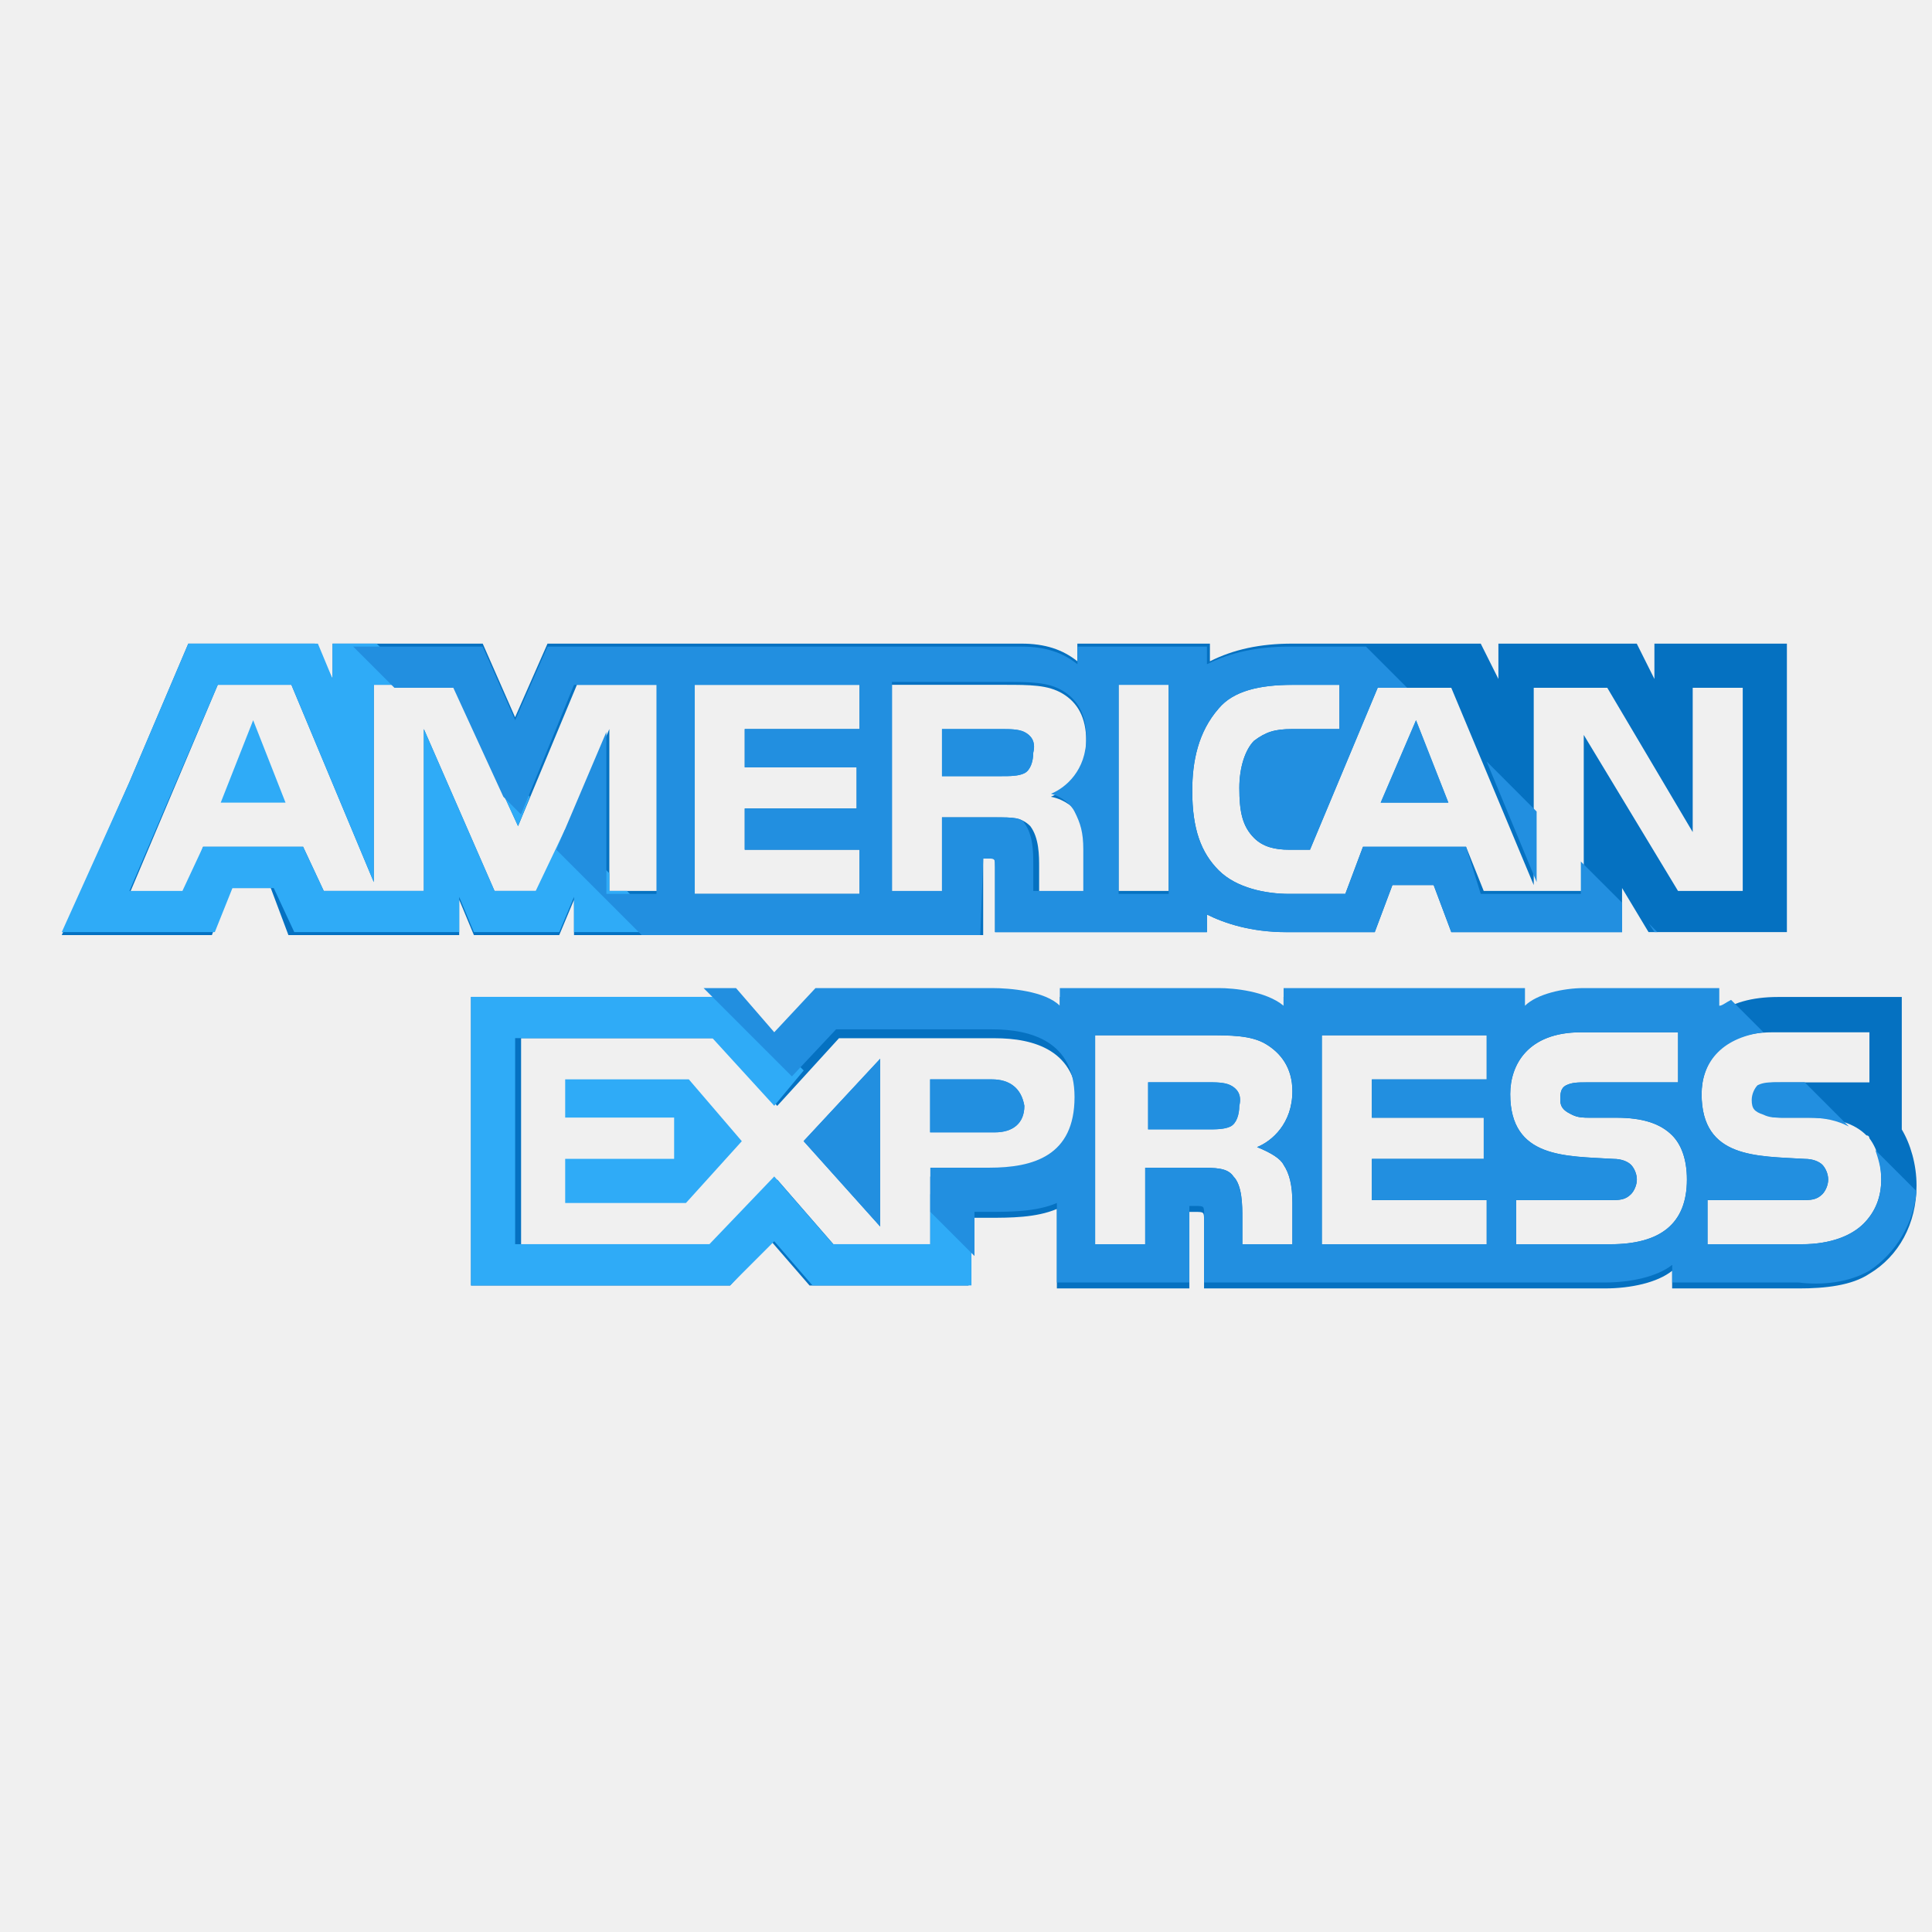
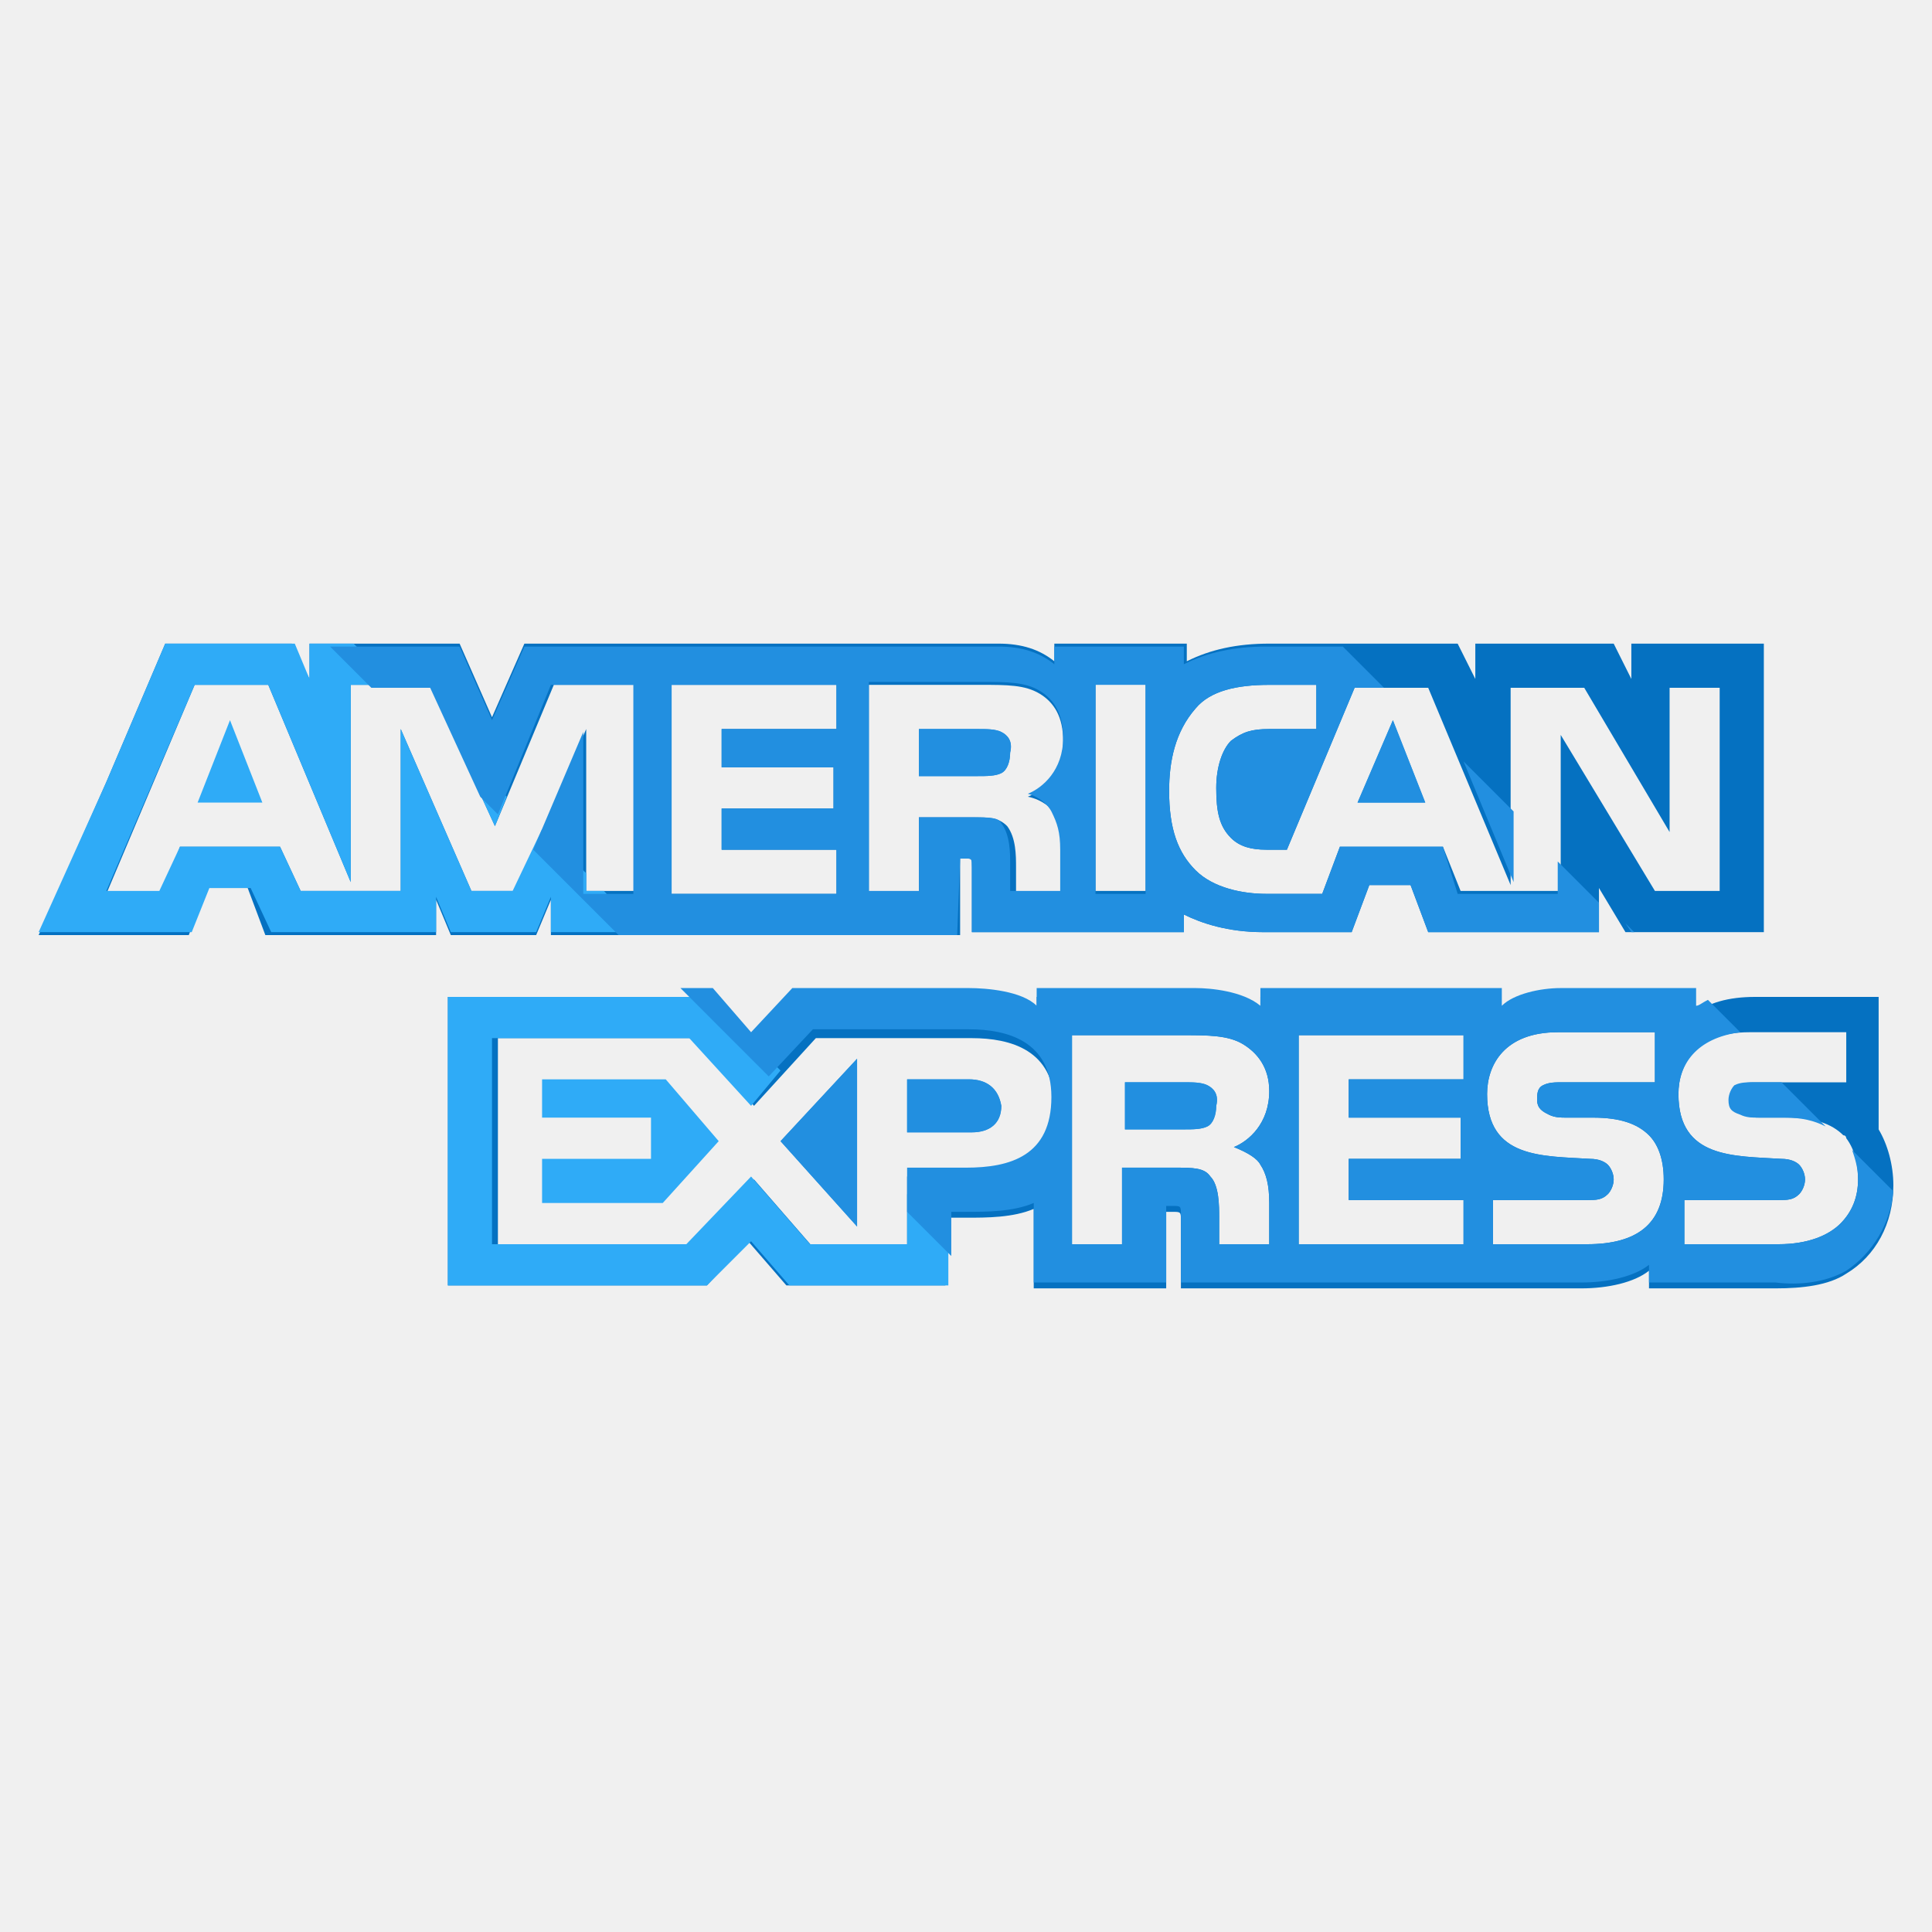
- <svg xmlns="http://www.w3.org/2000/svg" width="28" height="28" viewBox="0 0 28 28" fill="none">
-   <g clip-path="url(#clip0_39010_326)">
-     <path d="M3.199 11.632H4.138L3.669 10.438L3.199 11.632Z" fill="#2FABF7" />
-     <path d="M14.847 10.609C14.762 10.566 14.634 10.566 14.506 10.566H13.652V11.249H14.506C14.634 11.249 14.762 11.249 14.847 11.206C14.932 11.164 14.975 11.036 14.975 10.908C15.018 10.737 14.932 10.652 14.847 10.609Z" fill="#228FE0" />
-     <path d="M23.977 9.328V9.84L23.721 9.328H21.716V9.84L21.46 9.328H18.729C18.26 9.328 17.876 9.413 17.535 9.584V9.328H15.614V9.584C15.401 9.413 15.145 9.328 14.804 9.328H7.935L7.465 10.395L6.996 9.328H4.82V9.84L4.564 9.328H2.729L1.876 11.334L0.895 13.552H1.876H3.071L3.327 12.87H3.924L4.18 13.552H6.655V13.04L6.868 13.552H8.105L8.319 13.04V13.552H14.249V12.443H14.335C14.42 12.443 14.42 12.443 14.42 12.571V13.509H17.492V13.254C17.748 13.382 18.132 13.509 18.644 13.509H19.924L20.18 12.827H20.777L21.033 13.509H23.508V12.87L23.892 13.509H25.897V9.328H23.977ZM9.556 12.912H8.831V10.566L7.807 12.912H7.167L6.143 10.566V12.912H4.692L4.393 12.272H2.943L2.687 12.955H1.876L3.156 9.925H4.223L5.417 12.784V9.925H6.569L7.508 11.973L8.361 9.925H9.556V12.912ZM12.457 10.566H10.793V11.12H12.415V11.717H10.793V12.315H12.457V12.955H10.068V9.925H12.457V10.566ZM15.657 11.803C15.742 11.973 15.785 12.101 15.785 12.357V12.955H15.06V12.571C15.06 12.4 15.06 12.144 14.932 11.973C14.804 11.845 14.676 11.845 14.42 11.845H13.652V12.955H12.927V9.925H14.548C14.932 9.925 15.188 9.925 15.401 10.053C15.614 10.181 15.742 10.395 15.742 10.736C15.742 11.206 15.444 11.461 15.23 11.547C15.444 11.589 15.572 11.717 15.657 11.803ZM16.937 12.912H16.212V9.883H16.937V12.912ZM25.343 12.912H24.319L22.953 10.651V12.912H21.503L21.247 12.272H19.753L19.497 12.955H18.686C18.345 12.955 17.919 12.87 17.663 12.614C17.407 12.357 17.279 12.016 17.279 11.461C17.279 11.035 17.364 10.608 17.663 10.267C17.876 10.011 18.26 9.925 18.729 9.925H19.412V10.566H18.729C18.473 10.566 18.345 10.608 18.174 10.736C18.047 10.864 17.961 11.12 17.961 11.419C17.961 11.76 18.004 11.973 18.174 12.144C18.302 12.272 18.473 12.315 18.686 12.315H18.985L19.966 9.968H21.033L22.228 12.827V9.968H23.294L24.532 12.059V9.968H25.257V12.912H25.343Z" fill="#0571C1" />
-     <path d="M20.01 11.632H20.991L20.522 10.438L20.01 11.632Z" fill="#228FE0" />
-     <path d="M12.756 17.776V15.344L11.646 16.538L12.756 17.776Z" fill="#228FE0" />
-     <path d="M8.191 15.643V16.197H9.77V16.795H8.191V17.435H9.941L10.751 16.539L9.983 15.643H8.191Z" fill="#2FABF7" />
-     <path d="M14.377 15.643H13.48V16.411H14.419C14.675 16.411 14.846 16.283 14.846 16.027C14.803 15.771 14.633 15.643 14.377 15.643Z" fill="#228FE0" />
-     <path d="M27.562 16.369V14.449H27.05H25.77C25.386 14.449 25.087 14.535 24.874 14.705V14.449H22.912C22.613 14.449 22.229 14.535 22.058 14.705V14.449H18.602V14.705C18.346 14.492 17.877 14.449 17.663 14.449H15.36V14.705C15.146 14.492 14.634 14.449 14.378 14.449H11.818L11.221 15.089L10.666 14.449H6.826V18.631H10.581L11.178 17.991L11.733 18.631H14.037V17.649H14.335C14.634 17.649 15.018 17.649 15.317 17.521V18.673H17.237V17.564H17.322C17.45 17.564 17.45 17.564 17.45 17.692V18.673H23.253C23.637 18.673 24.021 18.588 24.234 18.417V18.673H26.069C26.453 18.673 26.837 18.631 27.093 18.46C27.52 18.204 27.776 17.735 27.776 17.18C27.776 16.881 27.69 16.583 27.562 16.369ZM14.335 17.052H13.482V18.076H12.117L11.264 17.095L10.367 18.076H7.552V15.047H10.41L11.264 16.028L12.159 15.047H14.421C14.976 15.047 15.616 15.217 15.616 16.028C15.573 16.881 14.976 17.052 14.335 17.052ZM18.602 16.881C18.688 17.009 18.73 17.18 18.73 17.436V18.033H18.005V17.649C18.005 17.479 18.005 17.18 17.877 17.052C17.791 16.924 17.621 16.924 17.365 16.924H16.597V18.033H15.871V15.004H17.493C17.834 15.004 18.133 15.004 18.346 15.132C18.559 15.26 18.73 15.473 18.73 15.815C18.73 16.284 18.431 16.54 18.218 16.625C18.431 16.711 18.559 16.796 18.602 16.881ZM21.546 15.644H19.882V16.199H21.503V16.796H19.882V17.393H21.546V18.033H19.157V15.004H21.546V15.644ZM23.338 18.033H21.973V17.393H23.338C23.466 17.393 23.552 17.393 23.637 17.308C23.68 17.265 23.722 17.18 23.722 17.095C23.722 17.009 23.68 16.924 23.637 16.881C23.594 16.839 23.509 16.796 23.381 16.796C22.698 16.753 21.887 16.796 21.887 15.857C21.887 15.431 22.143 14.961 22.912 14.961H24.32V15.687H22.997C22.869 15.687 22.784 15.687 22.698 15.729C22.613 15.772 22.613 15.857 22.613 15.943C22.613 16.071 22.698 16.113 22.784 16.156C22.869 16.199 22.954 16.199 23.04 16.199H23.424C23.808 16.199 24.064 16.284 24.234 16.455C24.362 16.583 24.448 16.796 24.448 17.095C24.448 17.735 24.064 18.033 23.338 18.033ZM27.008 17.735C26.837 17.905 26.538 18.033 26.111 18.033H24.746V17.393H26.111C26.239 17.393 26.325 17.393 26.41 17.308C26.453 17.265 26.495 17.18 26.495 17.095C26.495 17.009 26.453 16.924 26.41 16.881C26.367 16.839 26.282 16.796 26.154 16.796C25.471 16.753 24.661 16.796 24.661 15.857C24.661 15.431 24.917 14.961 25.685 14.961H27.093V15.687H25.813C25.685 15.687 25.599 15.687 25.514 15.729C25.429 15.772 25.429 15.857 25.429 15.943C25.429 16.071 25.471 16.113 25.599 16.156C25.685 16.199 25.77 16.199 25.855 16.199H26.239C26.623 16.199 26.88 16.284 27.05 16.455C27.093 16.455 27.093 16.497 27.093 16.497C27.221 16.668 27.264 16.881 27.264 17.095C27.264 17.351 27.178 17.564 27.008 17.735Z" fill="#0571C1" />
-     <path d="M17.833 15.728C17.748 15.685 17.62 15.685 17.492 15.685H16.639V16.368H17.492C17.62 16.368 17.748 16.368 17.833 16.326C17.919 16.283 17.961 16.155 17.961 16.027C18.004 15.856 17.919 15.771 17.833 15.728Z" fill="#228FE0" />
-     <path d="M14.847 10.609C14.762 10.566 14.634 10.566 14.506 10.566H13.652V11.249H14.506C14.634 11.249 14.762 11.249 14.847 11.206C14.932 11.164 14.975 11.036 14.975 10.908C15.018 10.737 14.932 10.652 14.847 10.609Z" fill="#228FE0" />
-     <path d="M20.01 11.632H20.991L20.522 10.438L20.01 11.632Z" fill="#228FE0" />
-     <path d="M12.756 17.776V15.344L11.646 16.538L12.756 17.776Z" fill="#228FE0" />
-     <path d="M14.377 15.643H13.48V16.411H14.419C14.675 16.411 14.846 16.283 14.846 16.027C14.803 15.771 14.633 15.643 14.377 15.643Z" fill="#228FE0" />
-     <path d="M17.833 15.728C17.748 15.685 17.62 15.685 17.492 15.685H16.639V16.368H17.492C17.62 16.368 17.748 16.368 17.833 16.326C17.919 16.283 17.961 16.155 17.961 16.027C18.004 15.856 17.919 15.771 17.833 15.728Z" fill="#228FE0" />
-     <path d="M14.079 17.946L13.482 17.306V18.031H12.074L11.221 17.05L10.282 18.031H7.466V15.045H10.325L11.221 16.026L11.648 15.514L10.581 14.447H6.826V18.629H10.581L11.221 17.989L11.775 18.629H14.079V17.946Z" fill="#2FABF7" />
-     <path d="M9.641 13.509L9.087 12.912H8.831V12.656L8.191 12.016L7.764 12.912H7.167L6.143 10.566V12.912H4.692L4.393 12.272H2.943L2.644 12.912H1.876L3.156 9.925H4.223L5.417 12.784V9.925H6.057L5.46 9.328H4.82V9.84L4.607 9.328H2.729L1.876 11.334L0.895 13.509H1.876H3.113L3.369 12.87H3.967L4.265 13.509H6.655V12.998L6.868 13.509H8.105L8.319 12.998V13.509H9.641Z" fill="#2FABF7" />
-     <path d="M7.679 11.546L6.996 10.863L7.508 11.973L7.679 11.546Z" fill="#2FABF7" />
-     <path d="M27.093 18.416C27.477 18.16 27.733 17.734 27.776 17.264L27.179 16.667C27.221 16.795 27.264 16.923 27.264 17.094C27.264 17.35 27.179 17.563 27.008 17.734C26.837 17.904 26.539 18.032 26.112 18.032H24.747V17.392H26.112C26.24 17.392 26.325 17.392 26.411 17.307C26.453 17.264 26.496 17.179 26.496 17.094C26.496 17.008 26.453 16.923 26.411 16.88C26.368 16.838 26.283 16.795 26.155 16.795C25.472 16.752 24.661 16.795 24.661 15.856C24.661 15.43 24.917 15.046 25.557 14.96L25.088 14.491C25.003 14.534 24.96 14.576 24.917 14.576V14.32H22.955C22.656 14.32 22.272 14.406 22.101 14.576V14.32H18.603V14.576C18.347 14.363 17.877 14.32 17.664 14.32H15.36V14.576C15.147 14.363 14.635 14.32 14.379 14.32H11.819L11.221 14.96L10.667 14.32H10.197L11.477 15.6L12.117 14.918H14.379C14.933 14.918 15.573 15.088 15.573 15.899C15.573 16.752 14.976 16.923 14.336 16.923H13.483V17.563L14.123 18.203V17.563H14.336C14.635 17.563 15.019 17.563 15.317 17.435V18.587H17.237V17.478H17.323C17.451 17.478 17.451 17.478 17.451 17.606V18.587H23.253C23.637 18.587 24.021 18.502 24.235 18.331V18.587H26.069C26.411 18.63 26.795 18.587 27.093 18.416ZM18.603 16.88C18.688 17.008 18.731 17.179 18.731 17.435V18.032H18.005V17.648C18.005 17.478 18.005 17.179 17.877 17.051C17.792 16.923 17.621 16.923 17.365 16.923H16.597V18.032H15.872V15.003H17.493C17.835 15.003 18.133 15.003 18.347 15.131C18.56 15.259 18.731 15.472 18.731 15.814C18.731 16.283 18.432 16.539 18.219 16.624C18.432 16.71 18.56 16.795 18.603 16.88ZM21.547 15.643H19.883V16.198H21.504V16.795H19.883V17.392H21.547V18.032H19.157V15.003H21.547V15.643ZM23.339 18.032H21.973V17.392H23.339C23.467 17.392 23.552 17.392 23.637 17.307C23.68 17.264 23.723 17.179 23.723 17.094C23.723 17.008 23.68 16.923 23.637 16.88C23.595 16.838 23.509 16.795 23.381 16.795C22.699 16.752 21.888 16.795 21.888 15.856C21.888 15.43 22.144 14.96 22.912 14.96H24.32V15.686H22.997C22.869 15.686 22.784 15.686 22.699 15.728C22.613 15.771 22.613 15.856 22.613 15.942C22.613 16.07 22.699 16.112 22.784 16.155C22.869 16.198 22.955 16.198 23.04 16.198H23.424C23.808 16.198 24.064 16.283 24.235 16.454C24.363 16.582 24.448 16.795 24.448 17.094C24.448 17.734 24.064 18.032 23.339 18.032Z" fill="#228FE0" />
-     <path d="M25.387 15.941C25.387 16.07 25.429 16.112 25.557 16.155C25.643 16.198 25.728 16.198 25.813 16.198H26.197C26.453 16.198 26.624 16.24 26.795 16.326L26.155 15.685H25.771C25.643 15.685 25.557 15.685 25.472 15.728C25.429 15.771 25.387 15.856 25.387 15.941Z" fill="#228FE0" />
-     <path d="M23.893 13.381L23.978 13.509H24.021L23.893 13.381Z" fill="#228FE0" />
-     <path d="M21.545 11.035L22.27 12.784V11.761L21.545 11.035Z" fill="#228FE0" />
-     <path d="M14.25 12.443H14.335C14.421 12.443 14.421 12.443 14.421 12.571V13.51H17.492V13.254C17.748 13.382 18.133 13.51 18.645 13.51H19.924L20.18 12.827H20.778L21.034 13.51H23.509V13.083L22.911 12.486V12.955H21.46L21.247 12.272H19.754L19.498 12.955H18.687C18.346 12.955 17.919 12.87 17.663 12.614C17.407 12.358 17.279 12.016 17.279 11.462C17.279 11.035 17.364 10.608 17.663 10.267C17.877 10.011 18.261 9.926 18.73 9.926H19.413V10.566H18.73C18.474 10.566 18.346 10.608 18.175 10.736C18.047 10.864 17.962 11.12 17.962 11.419C17.962 11.76 18.005 11.974 18.175 12.144C18.303 12.272 18.474 12.315 18.687 12.315H18.986L19.967 9.968H20.394L19.797 9.371H18.687C18.218 9.371 17.834 9.456 17.492 9.627V9.371H15.615V9.627C15.402 9.456 15.146 9.371 14.805 9.371H7.935L7.466 10.438L6.996 9.371H5.119L5.716 9.968H6.57L7.295 11.547L7.551 11.803L8.319 9.926H9.514V12.955H8.788V10.608L8.063 12.315L9.3 13.552H14.207L14.25 12.443ZM16.212 9.926H16.938V12.955H16.212V9.926ZM12.458 10.566H10.794V11.12H12.415V11.718H10.794V12.315H12.458V12.955H10.069V9.926H12.458V10.566ZM13.652 12.912H12.927V9.883H14.549C14.932 9.883 15.188 9.883 15.402 10.011C15.615 10.139 15.743 10.352 15.743 10.694C15.743 11.163 15.444 11.419 15.231 11.504C15.402 11.547 15.53 11.675 15.572 11.76C15.658 11.931 15.7 12.059 15.7 12.315V12.912H14.975V12.528C14.975 12.358 14.975 12.102 14.847 11.931C14.805 11.846 14.677 11.846 14.421 11.846H13.652V12.912Z" fill="#228FE0" />
-   </g>
-   <defs>
-     <clipPath id="clip0_39010_326">
-       <rect width="26.88" height="26.88" fill="white" transform="translate(0.894531 0.560547)" />
-     </clipPath>
-   </defs>
+ <svg xmlns="http://www.w3.org/2000/svg" width="50" height="50" viewBox="0 0 50 50" fill="none">
+   <path d="M5.114 20.771H6.79L5.952 18.638L5.114 20.771Z" fill="#2FABF7" />
+   <path d="M25.914 18.943C25.762 18.867 25.533 18.867 25.305 18.867H23.781V20.086H25.305C25.533 20.086 25.762 20.086 25.914 20.01C26.067 19.933 26.143 19.705 26.143 19.476C26.219 19.172 26.067 19.019 25.914 18.943Z" fill="#228FE0" />
+   <path d="M42.219 16.657V17.571L41.762 16.657H38.181V17.571L37.724 16.657H32.848C32.01 16.657 31.324 16.809 30.714 17.114V16.657H27.286V17.114C26.905 16.809 26.448 16.657 25.838 16.657H13.571L12.733 18.562L11.895 16.657H8.01V17.571L7.552 16.657H4.276L2.752 20.238L1 24.2H2.752H4.886L5.343 22.981H6.41L6.867 24.2H11.286V23.286L11.667 24.2H13.876L14.257 23.286V24.2H24.848V22.219H25C25.152 22.219 25.152 22.219 25.152 22.448V24.124H30.638V23.667C31.095 23.895 31.781 24.124 32.695 24.124H34.981L35.438 22.905H36.505L36.962 24.124H41.381V22.981L42.067 24.124H45.648V16.657H42.219ZM16.467 23.057H15.171V18.867L13.343 23.057H12.2L10.371 18.867V23.057H7.781L7.248 21.914H4.657L4.2 23.133H2.752L5.038 17.724H6.943L9.076 22.828V17.724H11.133L12.809 21.381L14.333 17.724H16.467V23.057ZM21.648 18.867H18.676V19.857H21.571V20.924H18.676V21.99H21.648V23.133H17.381V17.724H21.648V18.867ZM27.362 21.076C27.514 21.381 27.59 21.61 27.59 22.067V23.133H26.295V22.448C26.295 22.143 26.295 21.686 26.067 21.381C25.838 21.152 25.61 21.152 25.152 21.152H23.781V23.133H22.486V17.724H25.381C26.067 17.724 26.524 17.724 26.905 17.952C27.286 18.181 27.514 18.562 27.514 19.171C27.514 20.009 26.981 20.467 26.6 20.619C26.981 20.695 27.209 20.924 27.362 21.076ZM29.648 23.057H28.352V17.648H29.648V23.057ZM44.657 23.057H42.829L40.391 19.019V23.057H37.8L37.343 21.914H34.676L34.219 23.133H32.771C32.162 23.133 31.4 22.981 30.943 22.524C30.486 22.067 30.257 21.457 30.257 20.467C30.257 19.705 30.41 18.943 30.943 18.333C31.324 17.876 32.01 17.724 32.848 17.724H34.067V18.867H32.848C32.391 18.867 32.162 18.943 31.857 19.171C31.629 19.4 31.476 19.857 31.476 20.39C31.476 21 31.552 21.381 31.857 21.686C32.086 21.914 32.391 21.99 32.771 21.99H33.305L35.057 17.8H36.962L39.095 22.905V17.8H41L43.209 21.533V17.8H44.505V23.057H44.657Z" fill="#0571C1" />
+   <path d="M35.133 20.771H36.886L36.048 18.638L35.133 20.771Z" fill="#228FE0" />
+   <path d="M22.181 31.743V27.4L20.2 29.533L22.181 31.743Z" fill="#228FE0" />
+   <path d="M14.029 27.933V28.924H16.848V29.991H14.029V31.133H17.152L18.6 29.533L17.229 27.933H14.029Z" fill="#2FABF7" />
+   <path d="M25.076 27.933H23.476V29.305H25.152C25.609 29.305 25.914 29.076 25.914 28.619C25.838 28.162 25.533 27.933 25.076 27.933Z" fill="#228FE0" />
+   <path d="M48.619 29.229V25.8H47.705H45.419C44.733 25.8 44.2 25.952 43.819 26.257V25.8H40.314C39.781 25.8 39.095 25.952 38.791 26.257V25.8H32.619V26.257C32.162 25.876 31.324 25.8 30.943 25.8H26.829V26.257C26.448 25.876 25.533 25.8 25.076 25.8H20.505L19.438 26.943L18.448 25.8H11.591V33.267H18.295L19.362 32.124L20.352 33.267H24.467V31.514H25C25.533 31.514 26.219 31.514 26.753 31.286V33.343H30.181V31.362H30.333C30.562 31.362 30.562 31.362 30.562 31.59V33.343H40.924C41.61 33.343 42.295 33.191 42.676 32.886V33.343H45.953C46.638 33.343 47.324 33.267 47.781 32.962C48.543 32.505 49 31.667 49 30.676C49 30.143 48.848 29.61 48.619 29.229ZM25 30.448H23.476V32.276H21.038L19.514 30.524L17.914 32.276H12.886V26.867H17.991L19.514 28.619L21.114 26.867H25.152C26.143 26.867 27.286 27.172 27.286 28.619C27.21 30.143 26.143 30.448 25 30.448ZM32.619 30.143C32.772 30.372 32.848 30.676 32.848 31.133V32.2H31.552V31.514C31.552 31.21 31.552 30.676 31.324 30.448C31.172 30.219 30.867 30.219 30.41 30.219H29.038V32.2H27.743V26.791H30.638C31.248 26.791 31.781 26.791 32.162 27.019C32.543 27.248 32.848 27.629 32.848 28.238C32.848 29.076 32.314 29.533 31.933 29.686C32.314 29.838 32.543 29.991 32.619 30.143ZM37.876 27.933H34.905V28.924H37.8V29.991H34.905V31.057H37.876V32.2H33.61V26.791H37.876V27.933ZM41.076 32.2H38.638V31.057H41.076C41.305 31.057 41.457 31.057 41.61 30.905C41.686 30.829 41.762 30.676 41.762 30.524C41.762 30.372 41.686 30.219 41.61 30.143C41.533 30.067 41.381 29.991 41.153 29.991C39.933 29.914 38.486 29.991 38.486 28.314C38.486 27.552 38.943 26.714 40.314 26.714H42.829V28.01H40.467C40.238 28.01 40.086 28.01 39.933 28.086C39.781 28.162 39.781 28.314 39.781 28.467C39.781 28.695 39.933 28.771 40.086 28.848C40.238 28.924 40.391 28.924 40.543 28.924H41.229C41.914 28.924 42.371 29.076 42.676 29.381C42.905 29.61 43.057 29.991 43.057 30.524C43.057 31.667 42.371 32.2 41.076 32.2ZM47.629 31.667C47.324 31.971 46.791 32.2 46.029 32.2H43.591V31.057H46.029C46.257 31.057 46.41 31.057 46.562 30.905C46.638 30.829 46.714 30.676 46.714 30.524C46.714 30.372 46.638 30.219 46.562 30.143C46.486 30.067 46.333 29.991 46.105 29.991C44.886 29.914 43.438 29.991 43.438 28.314C43.438 27.552 43.895 26.714 45.267 26.714H47.781V28.01H45.495C45.267 28.01 45.114 28.01 44.962 28.086C44.81 28.162 44.81 28.314 44.81 28.467C44.81 28.695 44.886 28.771 45.114 28.848C45.267 28.924 45.419 28.924 45.572 28.924H46.257C46.943 28.924 47.4 29.076 47.705 29.381C47.781 29.381 47.781 29.457 47.781 29.457C48.01 29.762 48.086 30.143 48.086 30.524C48.086 30.981 47.933 31.362 47.629 31.667Z" fill="#0571C1" />
+   <path d="M31.248 28.086C31.095 28.009 30.867 28.009 30.638 28.009H29.114V29.229H30.638C30.867 29.229 31.095 29.229 31.248 29.152C31.4 29.076 31.476 28.848 31.476 28.619C31.552 28.314 31.4 28.162 31.248 28.086Z" fill="#228FE0" />
+   <path d="M25.914 18.943C25.762 18.867 25.533 18.867 25.305 18.867H23.781V20.086H25.305C25.533 20.086 25.762 20.086 25.914 20.009C26.067 19.933 26.143 19.705 26.143 19.476C26.219 19.171 26.067 19.019 25.914 18.943Z" fill="#228FE0" />
+   <path d="M35.133 20.771H36.886L36.048 18.638L35.133 20.771Z" fill="#228FE0" />
+   <path d="M22.181 31.743V27.4L20.2 29.533L22.181 31.743Z" fill="#228FE0" />
+   <path d="M25.076 27.933H23.476V29.305H25.152C25.609 29.305 25.914 29.076 25.914 28.619C25.838 28.162 25.533 27.933 25.076 27.933Z" fill="#228FE0" />
+   <path d="M31.248 28.086C31.095 28.009 30.867 28.009 30.638 28.009H29.114V29.229H30.638C30.867 29.229 31.095 29.229 31.248 29.152C31.4 29.076 31.476 28.848 31.476 28.619C31.552 28.314 31.4 28.162 31.248 28.086Z" fill="#228FE0" />
+   <path d="M24.543 32.047L23.476 30.905V32.2H20.962L19.438 30.448L17.762 32.2H12.733V26.867H17.838L19.438 28.619L20.2 27.705L18.295 25.8H11.591V33.267H18.295L19.438 32.124L20.429 33.267H24.543V32.047Z" fill="#2FABF7" />
+   <path d="M16.619 24.124L15.629 23.057H15.171V22.6L14.029 21.457L13.267 23.057H12.2L10.371 18.867V23.057H7.781L7.248 21.914H4.657L4.124 23.057H2.752L5.038 17.724H6.943L9.076 22.828V17.724H10.219L9.152 16.657H8.01V17.571L7.629 16.657H4.276L2.752 20.238L1 24.124H2.752H4.962L5.419 22.981H6.486L7.019 24.124H11.286V23.209L11.667 24.124H13.876L14.257 23.209V24.124H16.619Z" fill="#2FABF7" />
+   <path d="M13.114 20.619L11.895 19.4L12.809 21.381L13.114 20.619Z" fill="#2FABF7" />
+   <path d="M47.781 32.886C48.467 32.429 48.924 31.667 49 30.829L47.933 29.762C48.01 29.991 48.086 30.219 48.086 30.524C48.086 30.981 47.933 31.362 47.629 31.667C47.324 31.971 46.791 32.2 46.029 32.2H43.591V31.057H46.029C46.257 31.057 46.41 31.057 46.562 30.905C46.638 30.829 46.714 30.676 46.714 30.524C46.714 30.371 46.638 30.219 46.562 30.143C46.486 30.067 46.333 29.991 46.105 29.991C44.886 29.914 43.438 29.991 43.438 28.314C43.438 27.552 43.895 26.867 45.038 26.714L44.2 25.876C44.048 25.952 43.971 26.029 43.895 26.029V25.571H40.391C39.857 25.571 39.172 25.724 38.867 26.029V25.571H32.619V26.029C32.162 25.648 31.324 25.571 30.943 25.571H26.829V26.029C26.448 25.648 25.533 25.571 25.076 25.571H20.505L19.438 26.714L18.448 25.571H17.61L19.895 27.857L21.038 26.638H25.076C26.067 26.638 27.21 26.943 27.21 28.39C27.21 29.914 26.143 30.219 25 30.219H23.476V31.362L24.619 32.505V31.362H25C25.533 31.362 26.219 31.362 26.753 31.133V33.191H30.181V31.209H30.333C30.562 31.209 30.562 31.209 30.562 31.438V33.191H40.924C41.61 33.191 42.295 33.038 42.676 32.733V33.191H45.953C46.562 33.267 47.248 33.191 47.781 32.886ZM32.619 30.143C32.772 30.371 32.848 30.676 32.848 31.133V32.2H31.552V31.514C31.552 31.209 31.552 30.676 31.324 30.448C31.172 30.219 30.867 30.219 30.41 30.219H29.038V32.2H27.743V26.791H30.638C31.248 26.791 31.781 26.791 32.162 27.019C32.543 27.248 32.848 27.629 32.848 28.238C32.848 29.076 32.314 29.533 31.933 29.686C32.314 29.838 32.543 29.991 32.619 30.143ZM37.876 27.933H34.905V28.924H37.8V29.991H34.905V31.057H37.876V32.2H33.61V26.791H37.876V27.933ZM41.076 32.2H38.638V31.057H41.076C41.305 31.057 41.457 31.057 41.61 30.905C41.686 30.829 41.762 30.676 41.762 30.524C41.762 30.371 41.686 30.219 41.61 30.143C41.533 30.067 41.381 29.991 41.153 29.991C39.933 29.914 38.486 29.991 38.486 28.314C38.486 27.552 38.943 26.714 40.314 26.714H42.829V28.009H40.467C40.238 28.009 40.086 28.009 39.933 28.086C39.781 28.162 39.781 28.314 39.781 28.467C39.781 28.695 39.933 28.771 40.086 28.848C40.238 28.924 40.391 28.924 40.543 28.924H41.229C41.914 28.924 42.371 29.076 42.676 29.381C42.905 29.61 43.057 29.991 43.057 30.524C43.057 31.667 42.371 32.2 41.076 32.2Z" fill="#228FE0" />
+   <path d="M44.733 28.467C44.733 28.695 44.81 28.771 45.038 28.848C45.191 28.924 45.343 28.924 45.495 28.924H46.181C46.638 28.924 46.943 29 47.248 29.152L46.105 28.009H45.419C45.191 28.009 45.038 28.009 44.886 28.086C44.81 28.162 44.733 28.314 44.733 28.467Z" fill="#228FE0" />
+   <path d="M42.067 23.895L42.219 24.124H42.295L42.067 23.895Z" fill="#228FE0" />
+   <path d="M37.876 19.705L39.172 22.828V21L37.876 19.705Z" fill="#228FE0" />
+   <path d="M24.848 22.219H25C25.152 22.219 25.152 22.219 25.152 22.448V24.124H30.638V23.667C31.095 23.895 31.781 24.124 32.695 24.124H34.981L35.438 22.905H36.505L36.962 24.124H41.381V23.362L40.314 22.295V23.133H37.724L37.343 21.914H34.676L34.219 23.133H32.772C32.162 23.133 31.4 22.981 30.943 22.524C30.486 22.067 30.257 21.457 30.257 20.467C30.257 19.705 30.41 18.943 30.943 18.333C31.324 17.876 32.01 17.724 32.848 17.724H34.067V18.867H32.848C32.391 18.867 32.162 18.943 31.857 19.171C31.629 19.4 31.476 19.857 31.476 20.39C31.476 21 31.552 21.381 31.857 21.686C32.086 21.914 32.391 21.99 32.772 21.99H33.305L35.057 17.8H35.819L34.752 16.733H32.772C31.933 16.733 31.248 16.886 30.638 17.19V16.733H27.286V17.19C26.905 16.886 26.448 16.733 25.838 16.733H13.572L12.733 18.638L11.895 16.733H8.543L9.61 17.8H11.133L12.429 20.619L12.886 21.076L14.257 17.724H16.391V23.133H15.095V18.943L13.8 21.99L16.01 24.2H24.771L24.848 22.219ZM28.352 17.724H29.648V23.133H28.352V17.724ZM21.648 18.867H18.676V19.857H21.572V20.924H18.676V21.99H21.648V23.133H17.381V17.724H21.648V18.867ZM23.781 23.057H22.486V17.648H25.381C26.067 17.648 26.524 17.648 26.905 17.876C27.286 18.105 27.514 18.486 27.514 19.095C27.514 19.933 26.981 20.39 26.6 20.543C26.905 20.619 27.133 20.848 27.21 21C27.362 21.305 27.438 21.533 27.438 21.99V23.057H26.143V22.371C26.143 22.067 26.143 21.61 25.914 21.305C25.838 21.152 25.61 21.152 25.152 21.152H23.781V23.057Z" fill="#228FE0" />
</svg>
